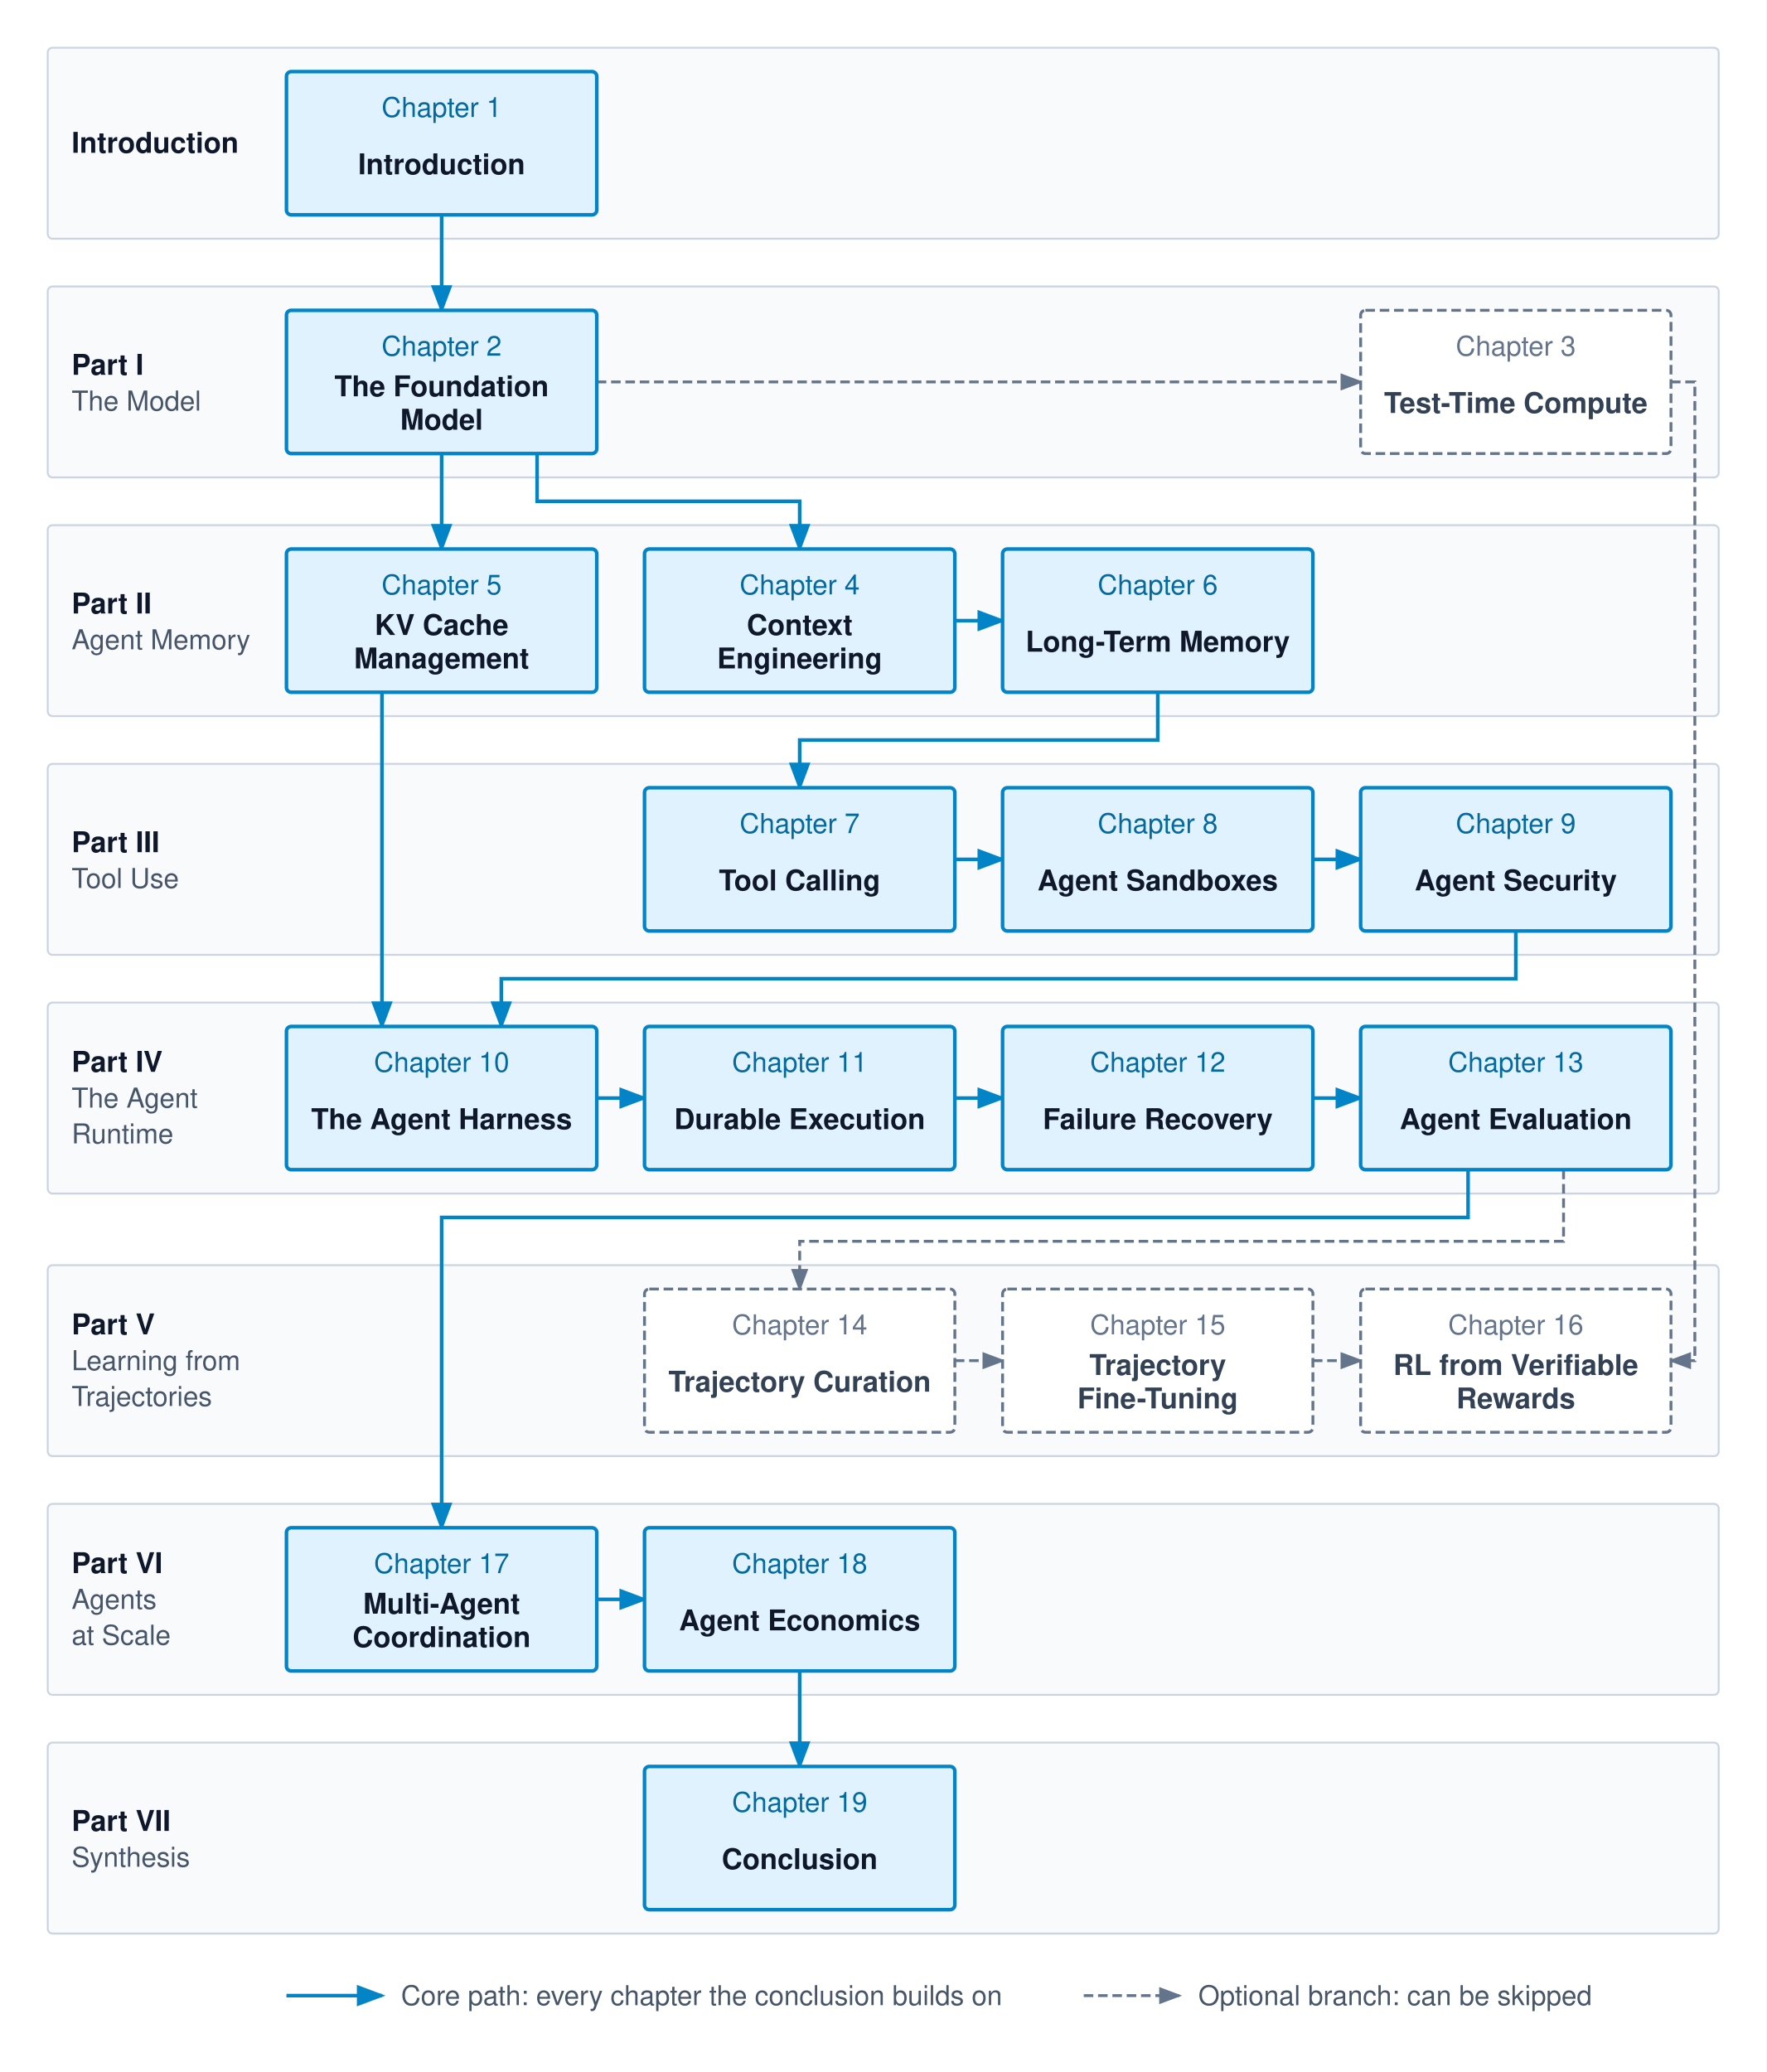
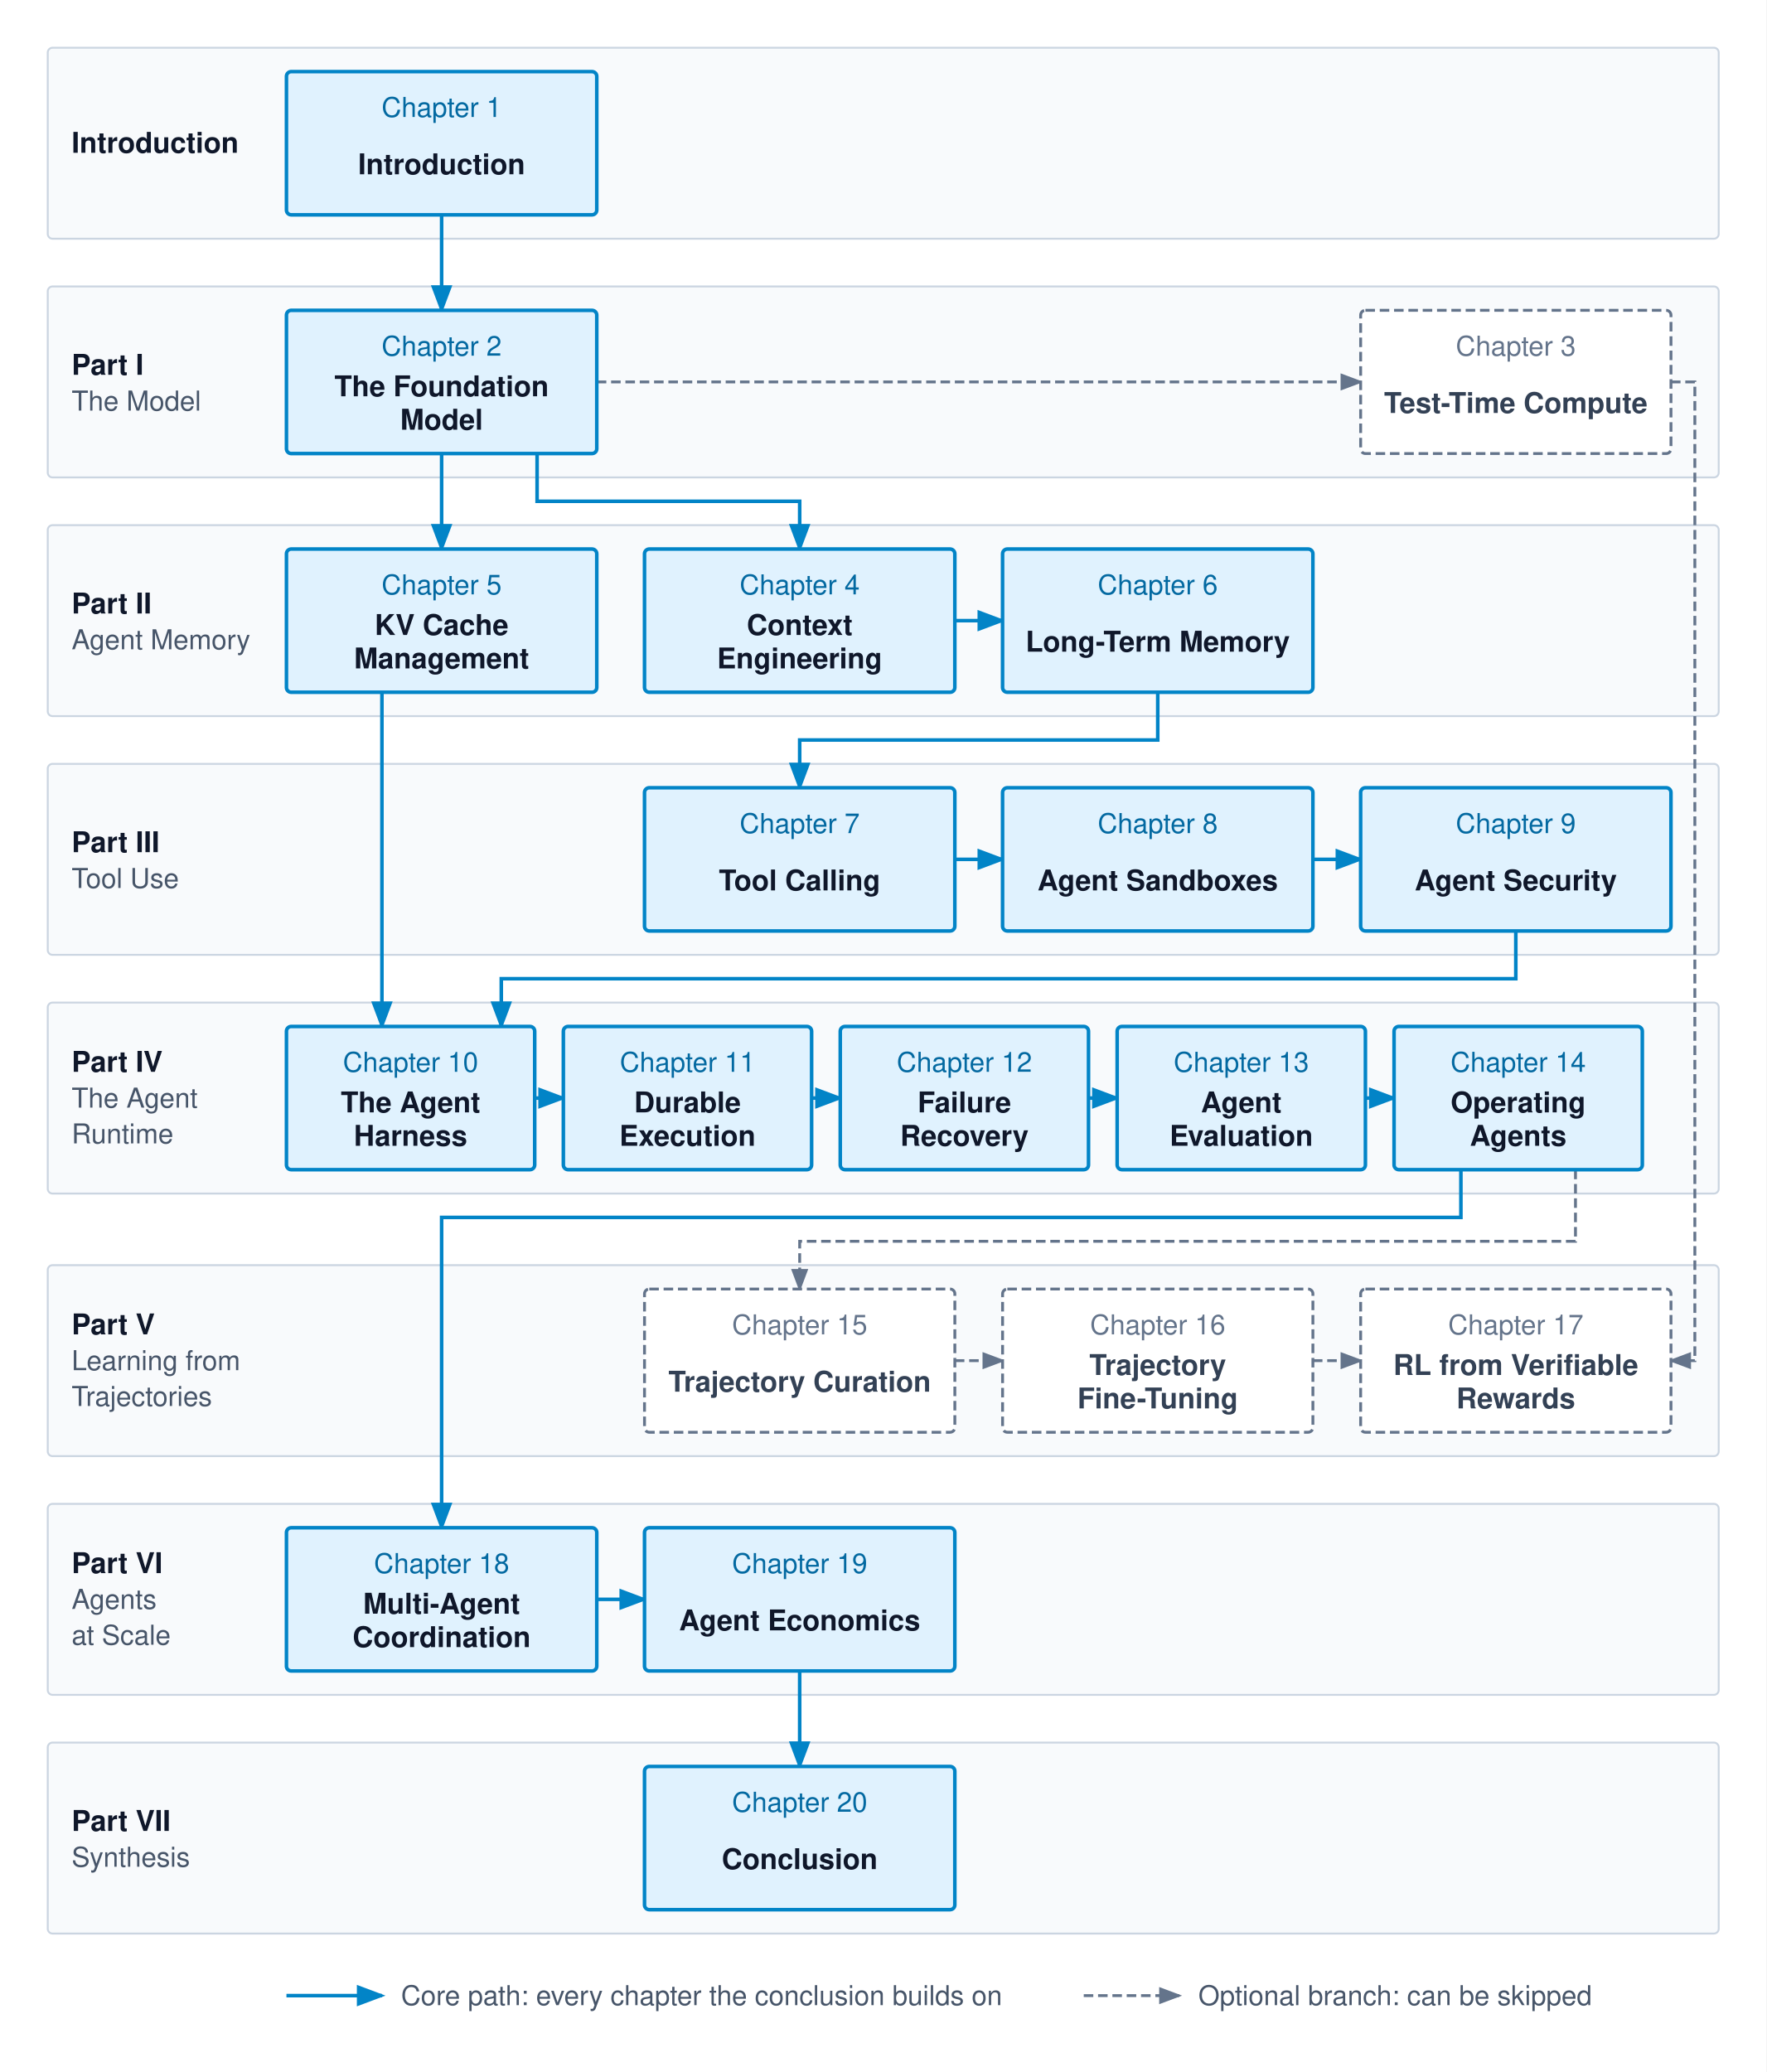
<svg xmlns="http://www.w3.org/2000/svg" viewBox="0 0 740 868" width="740" height="868" font-family="Helvetica Neue, Helvetica, Arial, sans-serif">
  <defs>
    <marker id="arr-blue" markerWidth="8" markerHeight="6" refX="7" refY="3" orient="auto">
      <path d="M0,0 L8,3 L0,6 Z" fill="#0284c7" />
    </marker>
    <marker id="arr-gray" markerWidth="8" markerHeight="6" refX="7" refY="3" orient="auto">
      <path d="M0,0 L8,3 L0,6 Z" fill="#64748b" />
    </marker>
  </defs>
  <rect x="0" y="0" width="740" height="868" fill="#ffffff" />
  <rect x="20" y="20" width="700" height="80" rx="2" fill="#f8fafc" stroke="#cbd5e1" stroke-width="0.8" />
  <text x="30" y="64" font-size="12" font-weight="bold" fill="#0f172a">Introduction</text>
  <rect x="20" y="120" width="700" height="80" rx="2" fill="#f8fafc" stroke="#cbd5e1" stroke-width="0.8" />
  <text x="30" y="157" font-size="12" font-weight="bold" fill="#0f172a">Part I</text>
  <text x="30" y="172" font-size="11.5" font-weight="normal" fill="#475569">The Model</text>
  <rect x="20" y="220" width="700" height="80" rx="2" fill="#f8fafc" stroke="#cbd5e1" stroke-width="0.8" />
  <text x="30" y="257" font-size="12" font-weight="bold" fill="#0f172a">Part II</text>
  <text x="30" y="272" font-size="11.5" font-weight="normal" fill="#475569">Agent Memory</text>
  <rect x="20" y="320" width="700" height="80" rx="2" fill="#f8fafc" stroke="#cbd5e1" stroke-width="0.8" />
  <text x="30" y="357" font-size="12" font-weight="bold" fill="#0f172a">Part III</text>
  <text x="30" y="372" font-size="11.5" font-weight="normal" fill="#475569">Tool Use</text>
  <rect x="20" y="420" width="700" height="80" rx="2" fill="#f8fafc" stroke="#cbd5e1" stroke-width="0.8" />
  <text x="30" y="449" font-size="12" font-weight="bold" fill="#0f172a">Part IV</text>
  <text x="30" y="464" font-size="11.5" font-weight="normal" fill="#475569">The Agent</text>
  <text x="30" y="479" font-size="11.5" font-weight="normal" fill="#475569">Runtime</text>
  <rect x="20" y="530" width="700" height="80" rx="2" fill="#f8fafc" stroke="#cbd5e1" stroke-width="0.8" />
  <text x="30" y="559" font-size="12" font-weight="bold" fill="#0f172a">Part V</text>
  <text x="30" y="574" font-size="11.5" font-weight="normal" fill="#475569">Learning from</text>
  <text x="30" y="589" font-size="11.5" font-weight="normal" fill="#475569">Trajectories</text>
  <rect x="20" y="630" width="700" height="80" rx="2" fill="#f8fafc" stroke="#cbd5e1" stroke-width="0.8" />
  <text x="30" y="659" font-size="12" font-weight="bold" fill="#0f172a">Part VI</text>
  <text x="30" y="674" font-size="11.5" font-weight="normal" fill="#475569">Agents</text>
  <text x="30" y="689" font-size="11.5" font-weight="normal" fill="#475569">at Scale</text>
  <rect x="20" y="730" width="700" height="80" rx="2" fill="#f8fafc" stroke="#cbd5e1" stroke-width="0.8" />
  <text x="30" y="767" font-size="12" font-weight="bold" fill="#0f172a">Part VII</text>
  <text x="30" y="782" font-size="11.5" font-weight="normal" fill="#475569">Synthesis</text>
  <path d="M185,90 V130" fill="none" stroke="#0284c7" stroke-width="1.5" marker-end="url(#arr-blue)" />
  <path d="M185,190 V230" fill="none" stroke="#0284c7" stroke-width="1.5" marker-end="url(#arr-blue)" />
  <path d="M225,190 V210 H335 V230" fill="none" stroke="#0284c7" stroke-width="1.5" marker-end="url(#arr-blue)" />
  <path d="M250,160 H570" fill="none" stroke="#64748b" stroke-width="1.2" stroke-dasharray="4,2" marker-end="url(#arr-gray)" />
  <path d="M400,260 H420" fill="none" stroke="#0284c7" stroke-width="1.5" marker-end="url(#arr-blue)" />
  <path d="M485,290 V310 H335 V330" fill="none" stroke="#0284c7" stroke-width="1.5" marker-end="url(#arr-blue)" />
  <path d="M400,360 H420" fill="none" stroke="#0284c7" stroke-width="1.5" marker-end="url(#arr-blue)" />
  <path d="M550,360 H570" fill="none" stroke="#0284c7" stroke-width="1.5" marker-end="url(#arr-blue)" />
  <path d="M160,290 V430" fill="none" stroke="#0284c7" stroke-width="1.5" marker-end="url(#arr-blue)" />
  <path d="M635,390 V410 H210 V430" fill="none" stroke="#0284c7" stroke-width="1.5" marker-end="url(#arr-blue)" />
-   <path d="M250,460 H270" fill="none" stroke="#0284c7" stroke-width="1.5" marker-end="url(#arr-blue)" />
-   <path d="M400,460 H420" fill="none" stroke="#0284c7" stroke-width="1.5" marker-end="url(#arr-blue)" />
-   <path d="M550,460 H570" fill="none" stroke="#0284c7" stroke-width="1.5" marker-end="url(#arr-blue)" />
+   <path d="M224,460 H236" fill="none" stroke="#0284c7" stroke-width="1.5" marker-end="url(#arr-blue)" />
+   <path d="M340,460 H352" fill="none" stroke="#0284c7" stroke-width="1.5" marker-end="url(#arr-blue)" />
+   <path d="M456,460 H468" fill="none" stroke="#0284c7" stroke-width="1.5" marker-end="url(#arr-blue)" />
+   <path d="M572,460 H584" fill="none" stroke="#0284c7" stroke-width="1.5" marker-end="url(#arr-blue)" />
  <path d="M250,670 H270" fill="none" stroke="#0284c7" stroke-width="1.5" marker-end="url(#arr-blue)" />
-   <path d="M615,490 V510 H185 V640" fill="none" stroke="#0284c7" stroke-width="1.5" marker-end="url(#arr-blue)" />
-   <path d="M655,490 V520 H335 V540" fill="none" stroke="#64748b" stroke-width="1.2" stroke-dasharray="4,2" marker-end="url(#arr-gray)" />
+   <path d="M612,490 V510 H185 V640" fill="none" stroke="#0284c7" stroke-width="1.5" marker-end="url(#arr-blue)" />
+   <path d="M660,490 V520 H335 V540" fill="none" stroke="#64748b" stroke-width="1.2" stroke-dasharray="4,2" marker-end="url(#arr-gray)" />
  <path d="M400,570 H420" fill="none" stroke="#64748b" stroke-width="1.2" stroke-dasharray="4,2" marker-end="url(#arr-gray)" />
  <path d="M550,570 H570" fill="none" stroke="#64748b" stroke-width="1.2" stroke-dasharray="4,2" marker-end="url(#arr-gray)" />
  <path d="M700,160 H710 V570 H700" fill="none" stroke="#64748b" stroke-width="1.2" stroke-dasharray="4,2" marker-end="url(#arr-gray)" />
  <path d="M335,700 V740" fill="none" stroke="#0284c7" stroke-width="1.5" marker-end="url(#arr-blue)" />
  <rect x="120" y="30" width="130" height="60" rx="2" fill="#e0f2fe" stroke="#0284c7" stroke-width="1.5" />
  <text x="185" y="49" text-anchor="middle" font-size="11.5" font-weight="normal" fill="#0369a1">Chapter 1</text>
  <text x="185" y="73" text-anchor="middle" font-size="12" font-weight="bold" fill="#0f172a">Introduction</text>
  <rect x="120" y="130" width="130" height="60" rx="2" fill="#e0f2fe" stroke="#0284c7" stroke-width="1.5" />
  <text x="185" y="149" text-anchor="middle" font-size="11.5" font-weight="normal" fill="#0369a1">Chapter 2</text>
  <text x="185" y="166" text-anchor="middle" font-size="12" font-weight="bold" fill="#0f172a">The Foundation</text>
  <text x="185" y="180" text-anchor="middle" font-size="12" font-weight="bold" fill="#0f172a">Model</text>
  <rect x="570" y="130" width="130" height="60" rx="2" fill="#ffffff" stroke="#64748b" stroke-width="1.2" stroke-dasharray="4,2" />
  <text x="635" y="149" text-anchor="middle" font-size="11.5" font-weight="normal" fill="#64748b">Chapter 3</text>
  <text x="635" y="173" text-anchor="middle" font-size="12" font-weight="bold" fill="#334155">Test-Time Compute</text>
  <rect x="270" y="230" width="130" height="60" rx="2" fill="#e0f2fe" stroke="#0284c7" stroke-width="1.5" />
  <text x="335" y="249" text-anchor="middle" font-size="11.5" font-weight="normal" fill="#0369a1">Chapter 4</text>
  <text x="335" y="266" text-anchor="middle" font-size="12" font-weight="bold" fill="#0f172a">Context</text>
  <text x="335" y="280" text-anchor="middle" font-size="12" font-weight="bold" fill="#0f172a">Engineering</text>
  <rect x="120" y="230" width="130" height="60" rx="2" fill="#e0f2fe" stroke="#0284c7" stroke-width="1.5" />
  <text x="185" y="249" text-anchor="middle" font-size="11.5" font-weight="normal" fill="#0369a1">Chapter 5</text>
  <text x="185" y="266" text-anchor="middle" font-size="12" font-weight="bold" fill="#0f172a">KV Cache</text>
  <text x="185" y="280" text-anchor="middle" font-size="12" font-weight="bold" fill="#0f172a">Management</text>
  <rect x="420" y="230" width="130" height="60" rx="2" fill="#e0f2fe" stroke="#0284c7" stroke-width="1.5" />
  <text x="485" y="249" text-anchor="middle" font-size="11.5" font-weight="normal" fill="#0369a1">Chapter 6</text>
  <text x="485" y="273" text-anchor="middle" font-size="12" font-weight="bold" fill="#0f172a">Long-Term Memory</text>
  <rect x="270" y="330" width="130" height="60" rx="2" fill="#e0f2fe" stroke="#0284c7" stroke-width="1.5" />
  <text x="335" y="349" text-anchor="middle" font-size="11.5" font-weight="normal" fill="#0369a1">Chapter 7</text>
  <text x="335" y="373" text-anchor="middle" font-size="12" font-weight="bold" fill="#0f172a">Tool Calling</text>
  <rect x="420" y="330" width="130" height="60" rx="2" fill="#e0f2fe" stroke="#0284c7" stroke-width="1.5" />
  <text x="485" y="349" text-anchor="middle" font-size="11.5" font-weight="normal" fill="#0369a1">Chapter 8</text>
  <text x="485" y="373" text-anchor="middle" font-size="12" font-weight="bold" fill="#0f172a">Agent Sandboxes</text>
  <rect x="570" y="330" width="130" height="60" rx="2" fill="#e0f2fe" stroke="#0284c7" stroke-width="1.5" />
  <text x="635" y="349" text-anchor="middle" font-size="11.5" font-weight="normal" fill="#0369a1">Chapter 9</text>
  <text x="635" y="373" text-anchor="middle" font-size="12" font-weight="bold" fill="#0f172a">Agent Security</text>
-   <rect x="120" y="430" width="130" height="60" rx="2" fill="#e0f2fe" stroke="#0284c7" stroke-width="1.5" />
-   <text x="185" y="449" text-anchor="middle" font-size="11.5" font-weight="normal" fill="#0369a1">Chapter 10</text>
-   <text x="185" y="473" text-anchor="middle" font-size="12" font-weight="bold" fill="#0f172a">The Agent Harness</text>
-   <rect x="270" y="430" width="130" height="60" rx="2" fill="#e0f2fe" stroke="#0284c7" stroke-width="1.5" />
-   <text x="335" y="449" text-anchor="middle" font-size="11.5" font-weight="normal" fill="#0369a1">Chapter 11</text>
-   <text x="335" y="473" text-anchor="middle" font-size="12" font-weight="bold" fill="#0f172a">Durable Execution</text>
-   <rect x="420" y="430" width="130" height="60" rx="2" fill="#e0f2fe" stroke="#0284c7" stroke-width="1.5" />
-   <text x="485" y="449" text-anchor="middle" font-size="11.5" font-weight="normal" fill="#0369a1">Chapter 12</text>
-   <text x="485" y="473" text-anchor="middle" font-size="12" font-weight="bold" fill="#0f172a">Failure Recovery</text>
-   <rect x="570" y="430" width="130" height="60" rx="2" fill="#e0f2fe" stroke="#0284c7" stroke-width="1.5" />
-   <text x="635" y="449" text-anchor="middle" font-size="11.5" font-weight="normal" fill="#0369a1">Chapter 13</text>
-   <text x="635" y="473" text-anchor="middle" font-size="12" font-weight="bold" fill="#0f172a">Agent Evaluation</text>
+   <rect x="120" y="430" width="104" height="60" rx="2" fill="#e0f2fe" stroke="#0284c7" stroke-width="1.5" />
+   <text x="172" y="449" text-anchor="middle" font-size="11.5" font-weight="normal" fill="#0369a1">Chapter 10</text>
+   <text x="172" y="466" text-anchor="middle" font-size="12" font-weight="bold" fill="#0f172a">The Agent</text>
+   <text x="172" y="480" text-anchor="middle" font-size="12" font-weight="bold" fill="#0f172a">Harness</text>
+   <rect x="236" y="430" width="104" height="60" rx="2" fill="#e0f2fe" stroke="#0284c7" stroke-width="1.5" />
+   <text x="288" y="449" text-anchor="middle" font-size="11.5" font-weight="normal" fill="#0369a1">Chapter 11</text>
+   <text x="288" y="466" text-anchor="middle" font-size="12" font-weight="bold" fill="#0f172a">Durable</text>
+   <text x="288" y="480" text-anchor="middle" font-size="12" font-weight="bold" fill="#0f172a">Execution</text>
+   <rect x="352" y="430" width="104" height="60" rx="2" fill="#e0f2fe" stroke="#0284c7" stroke-width="1.5" />
+   <text x="404" y="449" text-anchor="middle" font-size="11.5" font-weight="normal" fill="#0369a1">Chapter 12</text>
+   <text x="404" y="466" text-anchor="middle" font-size="12" font-weight="bold" fill="#0f172a">Failure</text>
+   <text x="404" y="480" text-anchor="middle" font-size="12" font-weight="bold" fill="#0f172a">Recovery</text>
+   <rect x="468" y="430" width="104" height="60" rx="2" fill="#e0f2fe" stroke="#0284c7" stroke-width="1.5" />
+   <text x="520" y="449" text-anchor="middle" font-size="11.5" font-weight="normal" fill="#0369a1">Chapter 13</text>
+   <text x="520" y="466" text-anchor="middle" font-size="12" font-weight="bold" fill="#0f172a">Agent</text>
+   <text x="520" y="480" text-anchor="middle" font-size="12" font-weight="bold" fill="#0f172a">Evaluation</text>
+   <rect x="584" y="430" width="104" height="60" rx="2" fill="#e0f2fe" stroke="#0284c7" stroke-width="1.5" />
+   <text x="636" y="449" text-anchor="middle" font-size="11.5" font-weight="normal" fill="#0369a1">Chapter 14</text>
+   <text x="636" y="466" text-anchor="middle" font-size="12" font-weight="bold" fill="#0f172a">Operating</text>
+   <text x="636" y="480" text-anchor="middle" font-size="12" font-weight="bold" fill="#0f172a">Agents</text>
  <rect x="270" y="540" width="130" height="60" rx="2" fill="#ffffff" stroke="#64748b" stroke-width="1.2" stroke-dasharray="4,2" />
-   <text x="335" y="559" text-anchor="middle" font-size="11.5" font-weight="normal" fill="#64748b">Chapter 14</text>
+   <text x="335" y="559" text-anchor="middle" font-size="11.5" font-weight="normal" fill="#64748b">Chapter 15</text>
  <text x="335" y="583" text-anchor="middle" font-size="12" font-weight="bold" fill="#334155">Trajectory Curation</text>
  <rect x="420" y="540" width="130" height="60" rx="2" fill="#ffffff" stroke="#64748b" stroke-width="1.2" stroke-dasharray="4,2" />
-   <text x="485" y="559" text-anchor="middle" font-size="11.5" font-weight="normal" fill="#64748b">Chapter 15</text>
+   <text x="485" y="559" text-anchor="middle" font-size="11.5" font-weight="normal" fill="#64748b">Chapter 16</text>
  <text x="485" y="576" text-anchor="middle" font-size="12" font-weight="bold" fill="#334155">Trajectory</text>
  <text x="485" y="590" text-anchor="middle" font-size="12" font-weight="bold" fill="#334155">Fine-Tuning</text>
  <rect x="570" y="540" width="130" height="60" rx="2" fill="#ffffff" stroke="#64748b" stroke-width="1.2" stroke-dasharray="4,2" />
-   <text x="635" y="559" text-anchor="middle" font-size="11.5" font-weight="normal" fill="#64748b">Chapter 16</text>
+   <text x="635" y="559" text-anchor="middle" font-size="11.5" font-weight="normal" fill="#64748b">Chapter 17</text>
  <text x="635" y="576" text-anchor="middle" font-size="12" font-weight="bold" fill="#334155">RL from Verifiable</text>
  <text x="635" y="590" text-anchor="middle" font-size="12" font-weight="bold" fill="#334155">Rewards</text>
  <rect x="120" y="640" width="130" height="60" rx="2" fill="#e0f2fe" stroke="#0284c7" stroke-width="1.5" />
-   <text x="185" y="659" text-anchor="middle" font-size="11.5" font-weight="normal" fill="#0369a1">Chapter 17</text>
+   <text x="185" y="659" text-anchor="middle" font-size="11.5" font-weight="normal" fill="#0369a1">Chapter 18</text>
  <text x="185" y="676" text-anchor="middle" font-size="12" font-weight="bold" fill="#0f172a">Multi-Agent</text>
  <text x="185" y="690" text-anchor="middle" font-size="12" font-weight="bold" fill="#0f172a">Coordination</text>
  <rect x="270" y="640" width="130" height="60" rx="2" fill="#e0f2fe" stroke="#0284c7" stroke-width="1.5" />
-   <text x="335" y="659" text-anchor="middle" font-size="11.5" font-weight="normal" fill="#0369a1">Chapter 18</text>
+   <text x="335" y="659" text-anchor="middle" font-size="11.5" font-weight="normal" fill="#0369a1">Chapter 19</text>
  <text x="335" y="683" text-anchor="middle" font-size="12" font-weight="bold" fill="#0f172a">Agent Economics</text>
  <rect x="270" y="740" width="130" height="60" rx="2" fill="#e0f2fe" stroke="#0284c7" stroke-width="1.5" />
-   <text x="335" y="759" text-anchor="middle" font-size="11.5" font-weight="normal" fill="#0369a1">Chapter 19</text>
+   <text x="335" y="759" text-anchor="middle" font-size="11.5" font-weight="normal" fill="#0369a1">Chapter 20</text>
  <text x="335" y="783" text-anchor="middle" font-size="12" font-weight="bold" fill="#0f172a">Conclusion</text>
  <path d="M120,836 H160" fill="none" stroke="#0284c7" stroke-width="1.5" marker-end="url(#arr-blue)" />
  <text x="168" y="840" font-size="11.5" font-weight="normal" fill="#475569">Core path: every chapter the conclusion builds on</text>
  <path d="M454,836 H494" fill="none" stroke="#64748b" stroke-width="1.2" stroke-dasharray="4,2" marker-end="url(#arr-gray)" />
  <text x="502" y="840" font-size="11.5" font-weight="normal" fill="#475569">Optional branch: can be skipped</text>
</svg>
